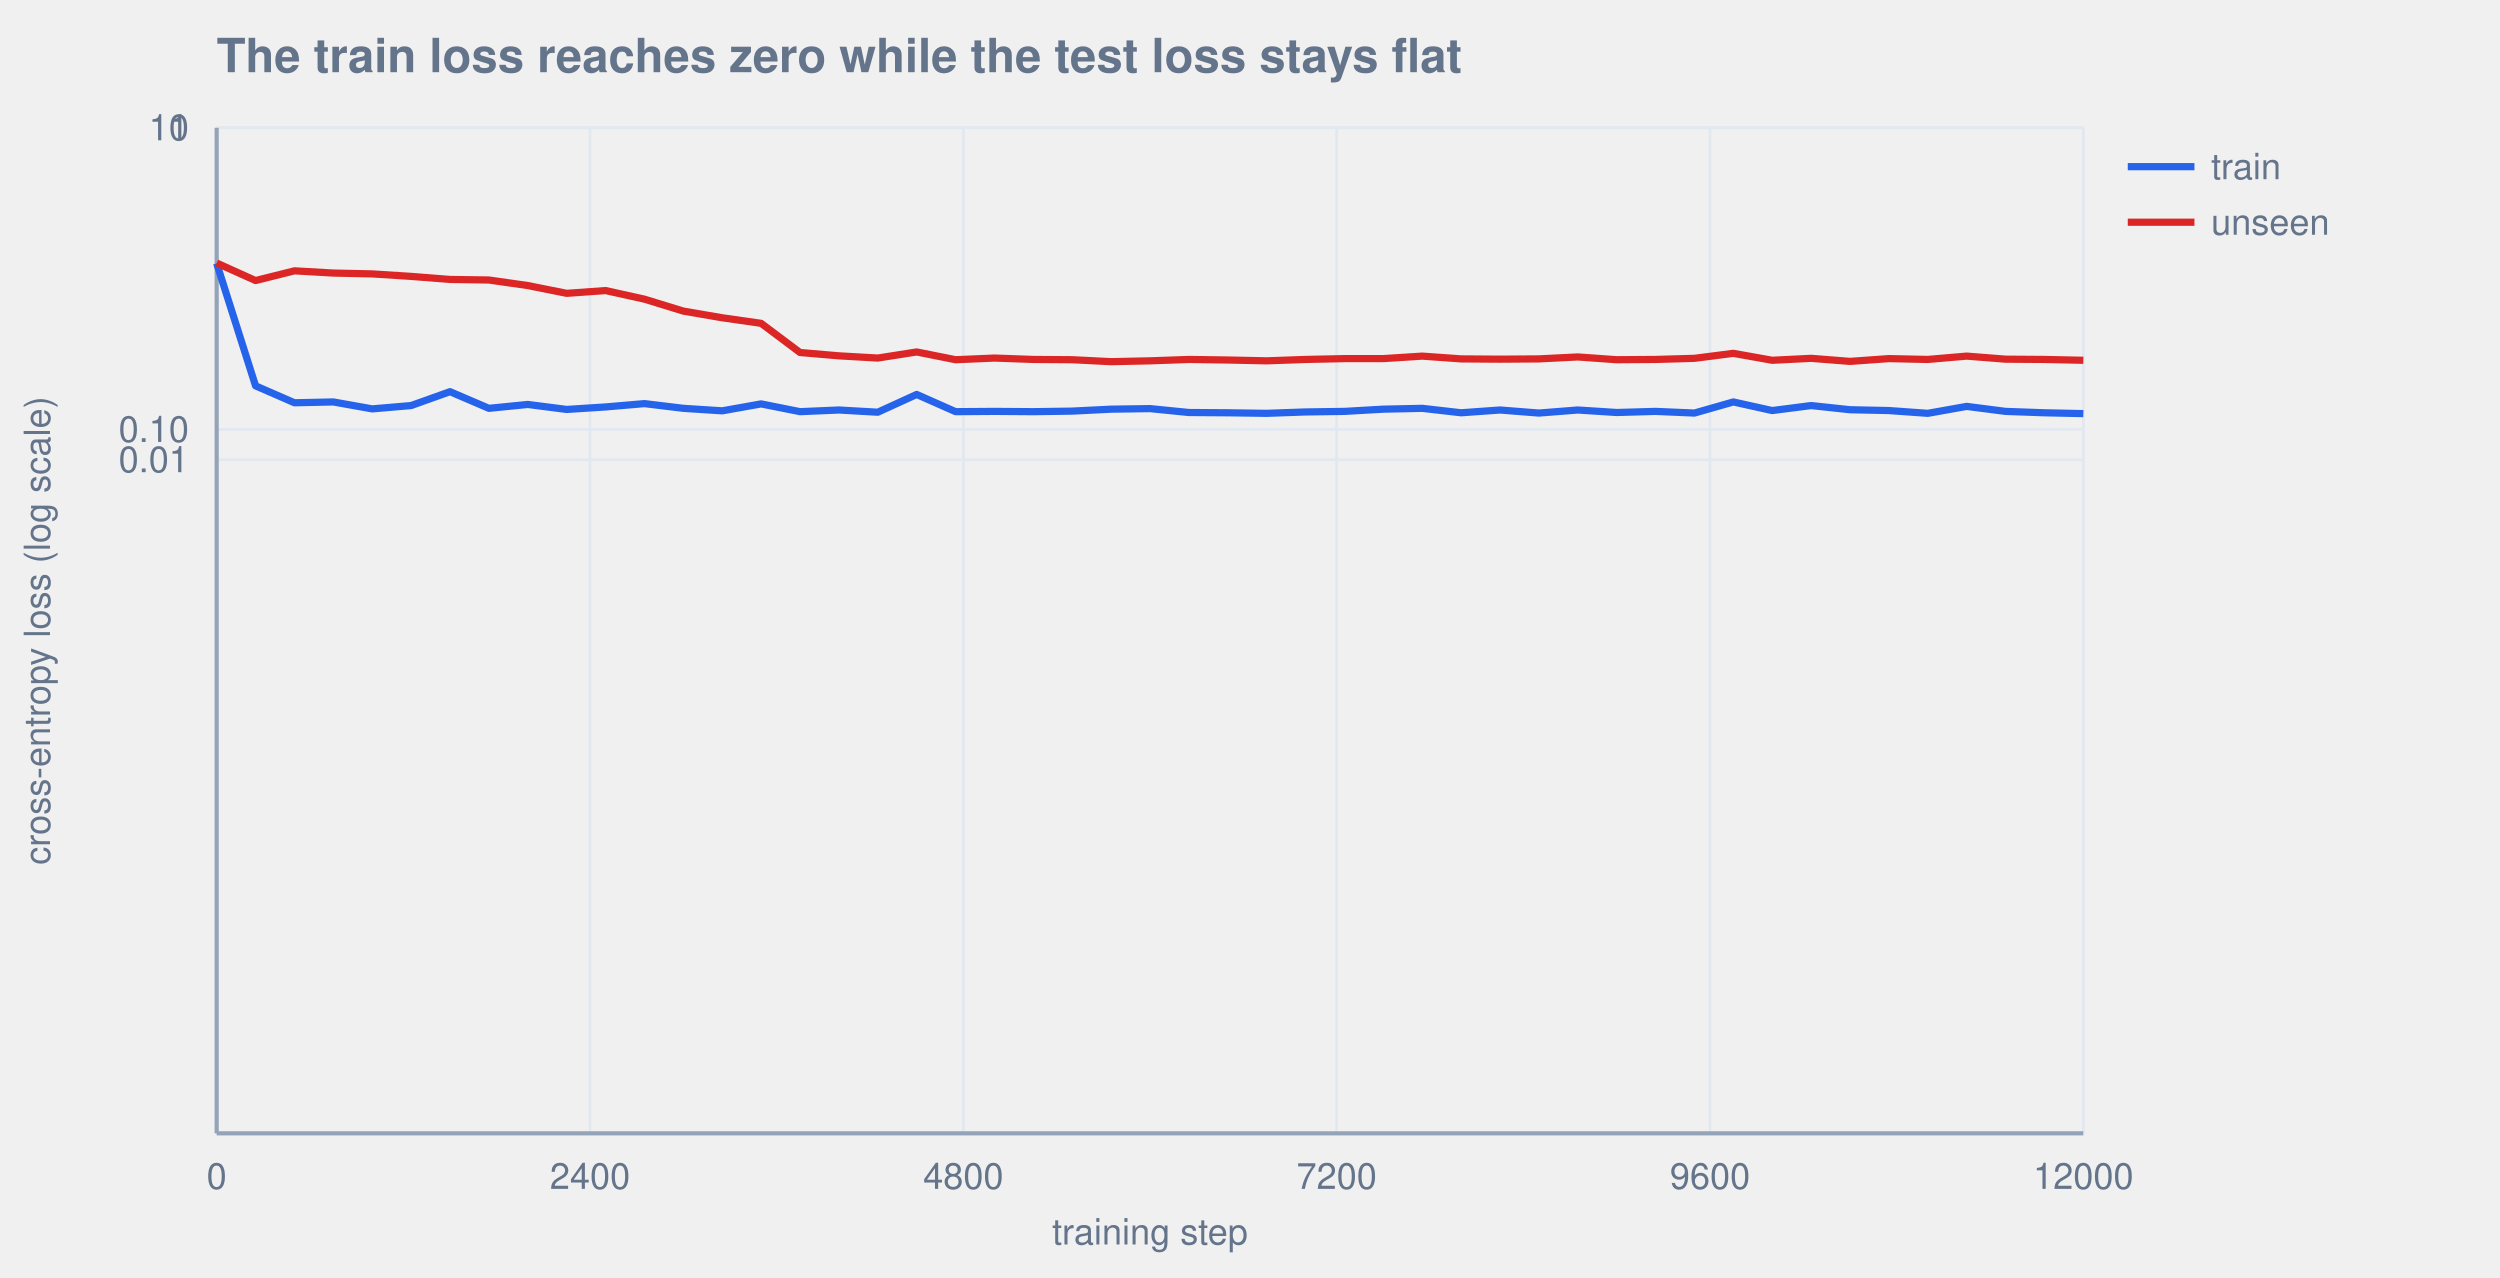
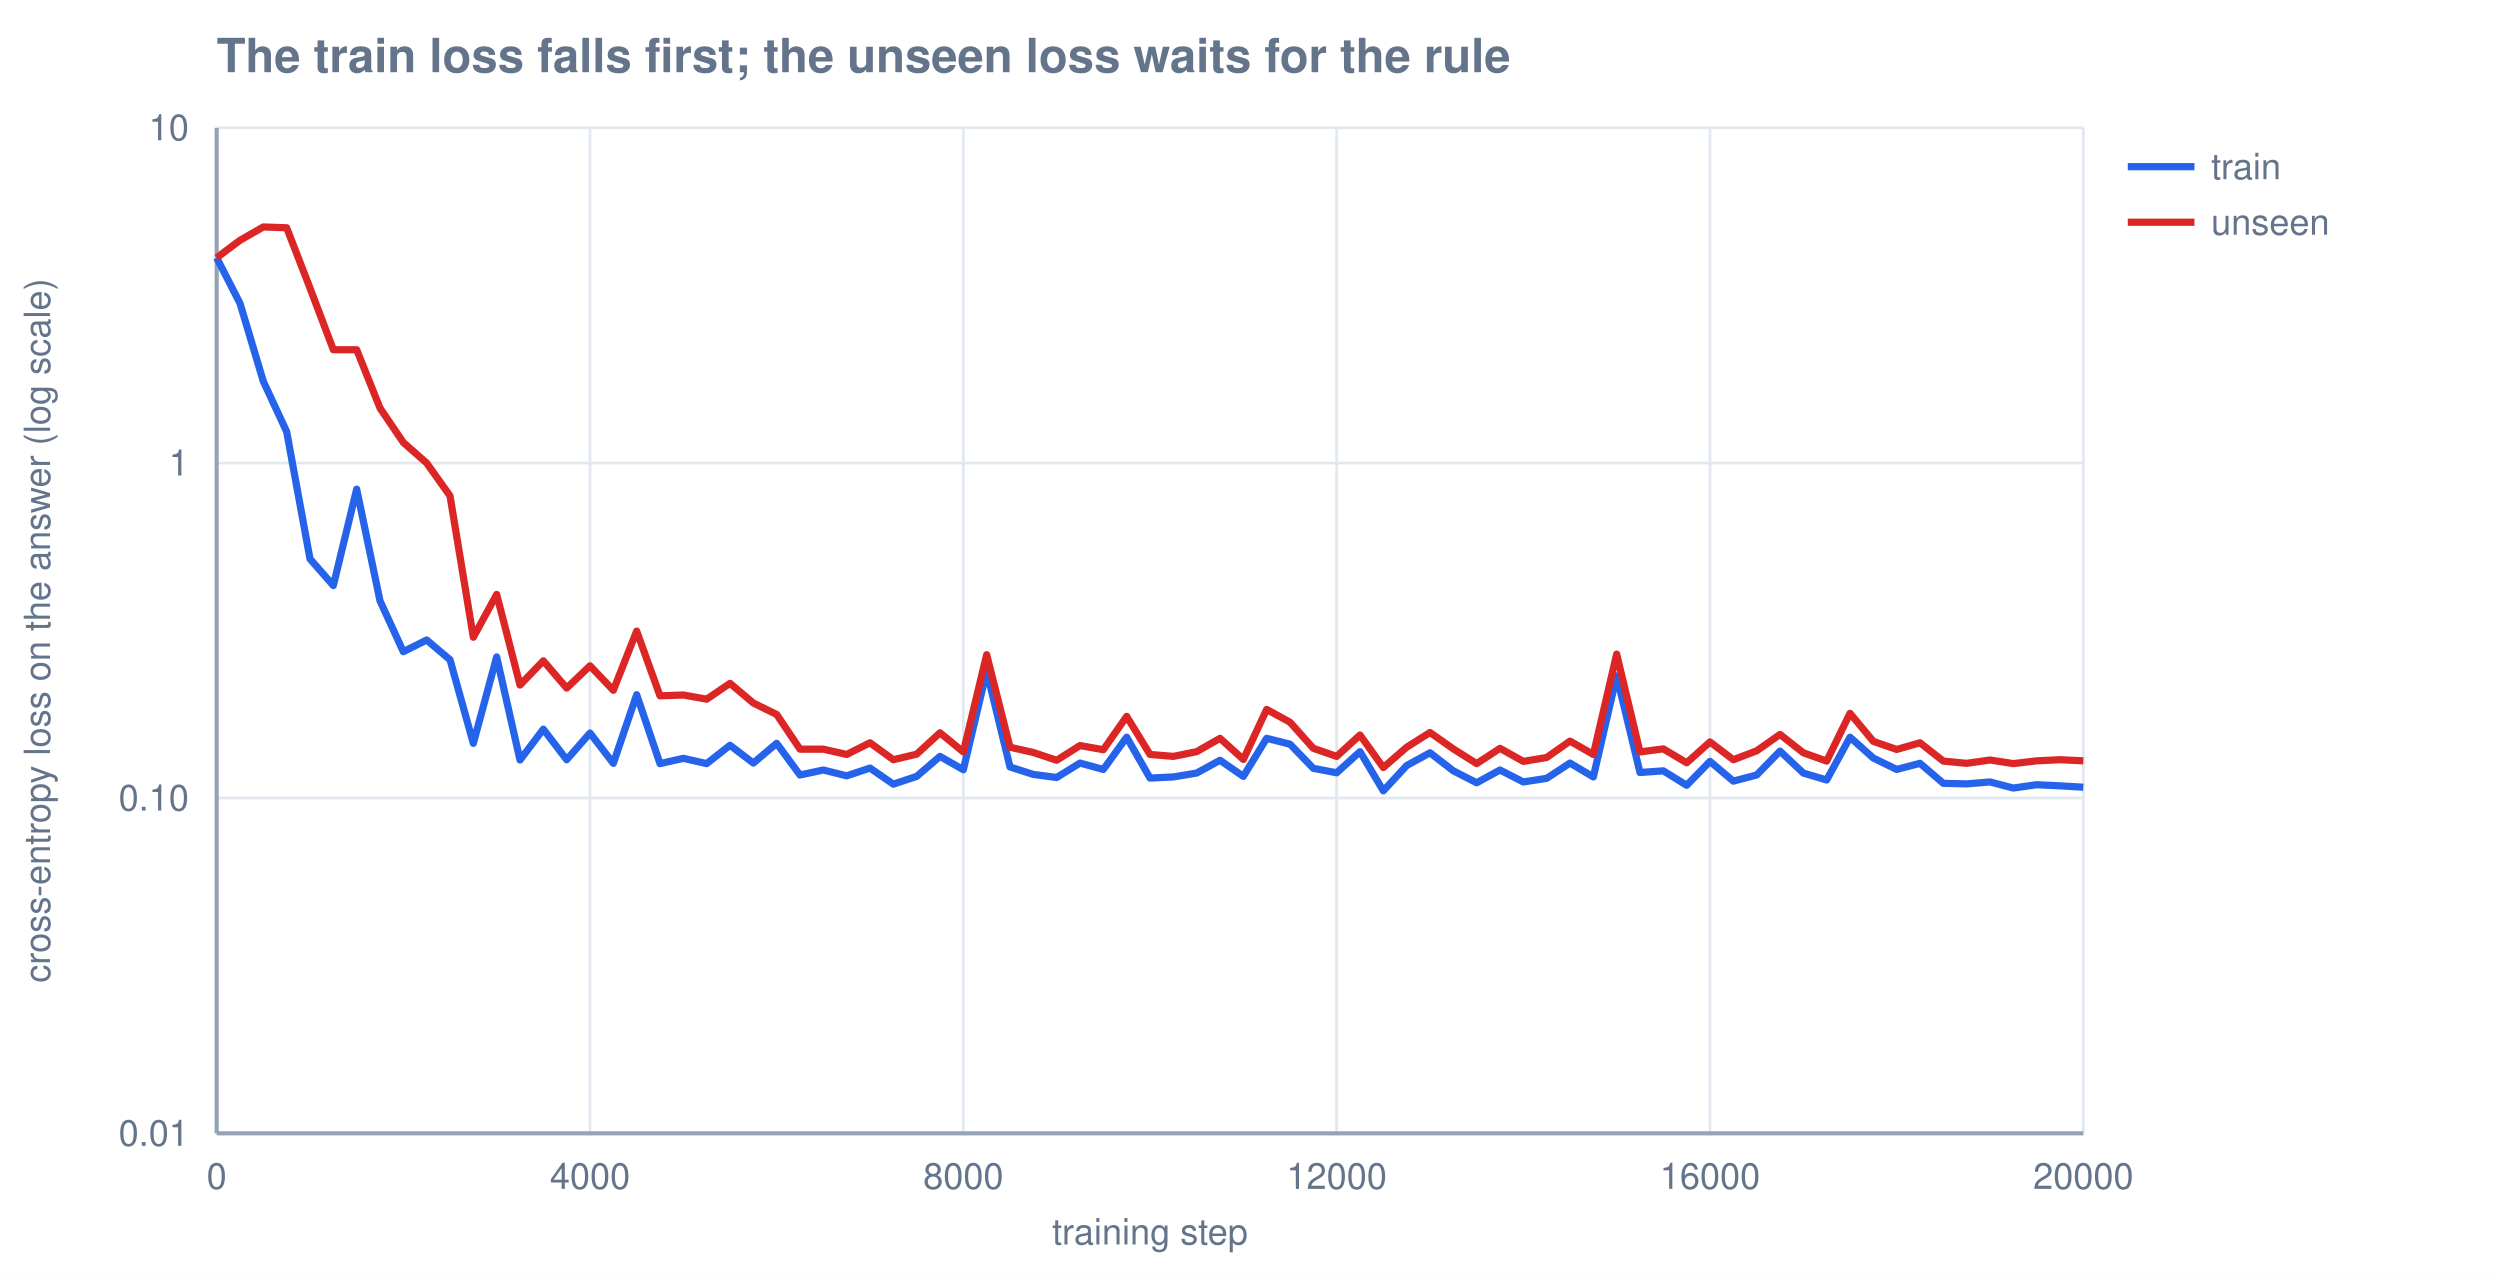
<svg xmlns="http://www.w3.org/2000/svg" width="900" height="460" viewBox="0 0 900 460" font-family="ui-sans-serif,system-ui,Segoe UI,Helvetica,Arial,sans-serif">
-   <text x="78" y="26" font-size="17" font-weight="600" fill="#64748b">The train loss reaches zero while the test loss stays flat</text>
-   <line x1="78.0" y1="165.5" x2="750.0" y2="165.5" stroke="#e2e8f0" stroke-width="1" />
-   <text x="68.0" y="170.0" font-size="13" fill="#64748b" text-anchor="end">0.01</text>
-   <line x1="78.0" y1="154.6" x2="750.0" y2="154.6" stroke="#e2e8f0" stroke-width="1" />
-   <text x="68.0" y="159.1" font-size="13" fill="#64748b" text-anchor="end">0.10</text>
-   <line x1="78.0" y1="46.0" x2="750.0" y2="46.0" stroke="#e2e8f0" stroke-width="1" />
-   <text x="68.0" y="50.5" font-size="13" fill="#64748b" text-anchor="end">1</text>
+   <rect width="900" height="460" fill="#ffffff" />
+   <text x="78" y="26" font-size="17" font-weight="600" fill="#64748b">The train loss falls first; the unseen loss waits for the rule</text>
+   <line x1="78.0" y1="408.0" x2="750.0" y2="408.0" stroke="#e2e8f0" stroke-width="1" />
+   <text x="68.0" y="412.5" font-size="13" fill="#64748b" text-anchor="end">0.01</text>
+   <line x1="78.0" y1="287.3" x2="750.0" y2="287.3" stroke="#e2e8f0" stroke-width="1" />
+   <text x="68.0" y="291.8" font-size="13" fill="#64748b" text-anchor="end">0.10</text>
+   <line x1="78.0" y1="166.7" x2="750.0" y2="166.7" stroke="#e2e8f0" stroke-width="1" />
+   <text x="68.0" y="171.2" font-size="13" fill="#64748b" text-anchor="end">1</text>
  <line x1="78.0" y1="46.0" x2="750.0" y2="46.0" stroke="#e2e8f0" stroke-width="1" />
  <text x="68.0" y="50.5" font-size="13" fill="#64748b" text-anchor="end">10</text>
  <line x1="78.0" y1="46.0" x2="78.0" y2="408.0" stroke="#e2e8f0" stroke-width="1" />
  <text x="78.0" y="428.0" font-size="13" fill="#64748b" text-anchor="middle">0</text>
  <line x1="212.4" y1="46.0" x2="212.4" y2="408.0" stroke="#e2e8f0" stroke-width="1" />
-   <text x="212.4" y="428.0" font-size="13" fill="#64748b" text-anchor="middle">2400</text>
+   <text x="212.4" y="428.0" font-size="13" fill="#64748b" text-anchor="middle">4000</text>
  <line x1="346.8" y1="46.0" x2="346.8" y2="408.0" stroke="#e2e8f0" stroke-width="1" />
-   <text x="346.8" y="428.0" font-size="13" fill="#64748b" text-anchor="middle">4800</text>
+   <text x="346.8" y="428.0" font-size="13" fill="#64748b" text-anchor="middle">8000</text>
  <line x1="481.2" y1="46.0" x2="481.2" y2="408.0" stroke="#e2e8f0" stroke-width="1" />
-   <text x="481.2" y="428.0" font-size="13" fill="#64748b" text-anchor="middle">7200</text>
+   <text x="481.2" y="428.0" font-size="13" fill="#64748b" text-anchor="middle">12000</text>
  <line x1="615.6" y1="46.0" x2="615.6" y2="408.0" stroke="#e2e8f0" stroke-width="1" />
-   <text x="615.6" y="428.0" font-size="13" fill="#64748b" text-anchor="middle">9600</text>
+   <text x="615.6" y="428.0" font-size="13" fill="#64748b" text-anchor="middle">16000</text>
  <line x1="750.0" y1="46.0" x2="750.0" y2="408.0" stroke="#e2e8f0" stroke-width="1" />
-   <text x="750.0" y="428.0" font-size="13" fill="#64748b" text-anchor="middle">12000</text>
+   <text x="750.0" y="428.0" font-size="13" fill="#64748b" text-anchor="middle">20000</text>
  <line x1="78.0" y1="408.0" x2="750.0" y2="408.0" stroke="#94a3b8" stroke-width="1.5" />
  <line x1="78.0" y1="46.0" x2="78.0" y2="408.0" stroke="#94a3b8" stroke-width="1.5" />
  <text x="414.0" y="448.0" font-size="13" fill="#64748b" text-anchor="middle">training step</text>
-   <text x="18" y="227.0" font-size="13" fill="#64748b" transform="rotate(-90 18 227.0)" text-anchor="middle">cross-entropy loss (log scale)</text>
-   <polyline fill="none" stroke="#2563eb" stroke-width="2.6" stroke-linejoin="round" points="78.0,94.8 92.0,138.9 106.0,145.0 120.0,144.7 134.0,147.2 148.0,146.0 162.0,141.0 176.0,147.0 190.0,145.6 204.0,147.4 218.0,146.5 232.0,145.3 246.0,147.0 260.0,147.9 274.0,145.4 288.0,148.2 302.0,147.6 316.0,148.4 330.0,142.0 344.0,148.2 358.0,148.1 372.0,148.2 386.0,148.0 400.0,147.3 414.0,147.1 428.0,148.5 442.0,148.6 456.0,148.8 470.0,148.3 484.0,148.1 498.0,147.3 512.0,147.0 526.0,148.6 540.0,147.6 554.0,148.7 568.0,147.6 582.0,148.5 596.0,148.1 610.0,148.7 624.0,144.7 638.0,147.8 652.0,146.0 666.0,147.5 680.0,147.8 694.0,148.8 708.0,146.3 722.0,148.1 736.0,148.6 750.0,148.9" />
+   <text x="18" y="227.0" font-size="13" fill="#64748b" transform="rotate(-90 18 227.0)" text-anchor="middle">cross-entropy loss on the answer (log scale)</text>
+   <polyline fill="none" stroke="#2563eb" stroke-width="2.6" stroke-linejoin="round" points="78.0,92.8 86.4,109.2 94.8,137.3 103.2,155.4 111.6,201.2 120.0,210.8 128.4,176.1 136.8,216.3 145.2,234.6 153.6,230.4 162.0,237.5 170.4,267.6 178.8,236.5 187.2,273.6 195.6,262.5 204.0,273.5 212.4,263.9 220.8,274.8 229.2,250.1 237.6,274.9 246.0,273.0 254.4,274.9 262.8,268.3 271.2,274.7 279.6,267.6 288.0,279.0 296.4,277.2 304.8,279.3 313.2,276.5 321.6,282.3 330.0,279.5 338.4,272.3 346.8,277.1 355.2,241.6 363.6,276.1 372.0,278.8 380.4,279.9 388.8,274.7 397.2,277.0 405.6,265.4 414.0,280.1 422.4,279.7 430.8,278.3 439.2,273.7 447.6,279.5 456.0,265.8 464.4,267.9 472.8,276.6 481.2,278.2 489.6,270.6 498.0,284.7 506.4,275.6 514.8,271.0 523.2,277.5 531.6,281.8 540.0,277.2 548.4,281.5 556.8,280.2 565.2,274.7 573.6,279.7 582.0,243.3 590.4,278.1 598.8,277.5 607.2,282.7 615.6,274.1 624.0,281.2 632.4,279.0 640.8,270.4 649.2,278.3 657.6,280.8 666.0,265.4 674.4,272.9 682.8,277.0 691.2,274.8 699.6,282.0 708.0,282.2 716.4,281.5 724.8,283.7 733.2,282.5 741.6,282.9 750.0,283.4" />
  <line x1="766.0" y1="60.0" x2="790.0" y2="60.0" stroke="#2563eb" stroke-width="2.6" />
  <text x="796.0" y="64.5" font-size="13" fill="#64748b">train</text>
-   <polyline fill="none" stroke="#dc2626" stroke-width="2.6" stroke-linejoin="round" points="78.0,94.7 92.0,101.0 106.0,97.5 120.0,98.3 134.0,98.6 148.0,99.5 162.0,100.6 176.0,100.8 190.0,102.8 204.0,105.6 218.0,104.6 232.0,107.7 246.0,112.0 260.0,114.4 274.0,116.4 288.0,126.9 302.0,128.1 316.0,128.9 330.0,126.7 344.0,129.5 358.0,128.9 372.0,129.4 386.0,129.5 400.0,130.2 414.0,129.9 428.0,129.4 442.0,129.6 456.0,129.9 470.0,129.4 484.0,129.1 498.0,129.1 512.0,128.2 526.0,129.2 540.0,129.3 554.0,129.2 568.0,128.5 582.0,129.5 596.0,129.4 610.0,129.0 624.0,127.2 638.0,129.7 652.0,129.0 666.0,130.1 680.0,129.1 694.0,129.4 708.0,128.2 722.0,129.3 736.0,129.4 750.0,129.7" />
+   <polyline fill="none" stroke="#dc2626" stroke-width="2.6" stroke-linejoin="round" points="78.0,92.8 86.4,86.5 94.8,81.7 103.2,82.0 111.6,103.7 120.0,125.9 128.4,125.9 136.8,146.9 145.2,159.3 153.6,166.7 162.0,178.5 170.4,229.4 178.8,214.0 187.2,246.6 195.6,237.9 204.0,247.7 212.4,239.7 220.8,248.5 229.2,227.2 237.6,250.5 246.0,250.2 254.4,251.7 262.8,246.0 271.2,253.1 279.6,257.2 288.0,269.7 296.4,269.7 304.8,271.6 313.2,267.4 321.6,273.5 330.0,271.5 338.4,263.8 346.8,270.7 355.2,235.7 363.6,269.0 372.0,270.9 380.4,273.7 388.8,268.4 397.2,269.9 405.6,257.9 414.0,271.6 422.4,272.3 430.8,270.6 439.2,265.8 447.6,273.4 456.0,255.4 464.4,260.0 472.8,269.4 481.2,272.3 489.6,264.6 498.0,276.3 506.4,269.0 514.8,263.7 523.2,269.6 531.6,274.9 540.0,269.4 548.4,274.1 556.8,272.7 565.2,266.8 573.6,271.6 582.0,235.5 590.4,270.7 598.8,269.6 607.2,274.6 615.6,267.1 624.0,273.5 632.4,270.3 640.8,264.4 649.2,271.0 657.6,274.0 666.0,256.8 674.4,266.9 682.8,269.8 691.2,267.4 699.6,274.0 708.0,274.8 716.4,273.6 724.8,274.9 733.2,273.9 741.6,273.5 750.0,273.9" />
  <line x1="766.0" y1="80.0" x2="790.0" y2="80.0" stroke="#dc2626" stroke-width="2.6" />
  <text x="796.0" y="84.5" font-size="13" fill="#64748b">unseen</text>
</svg>
